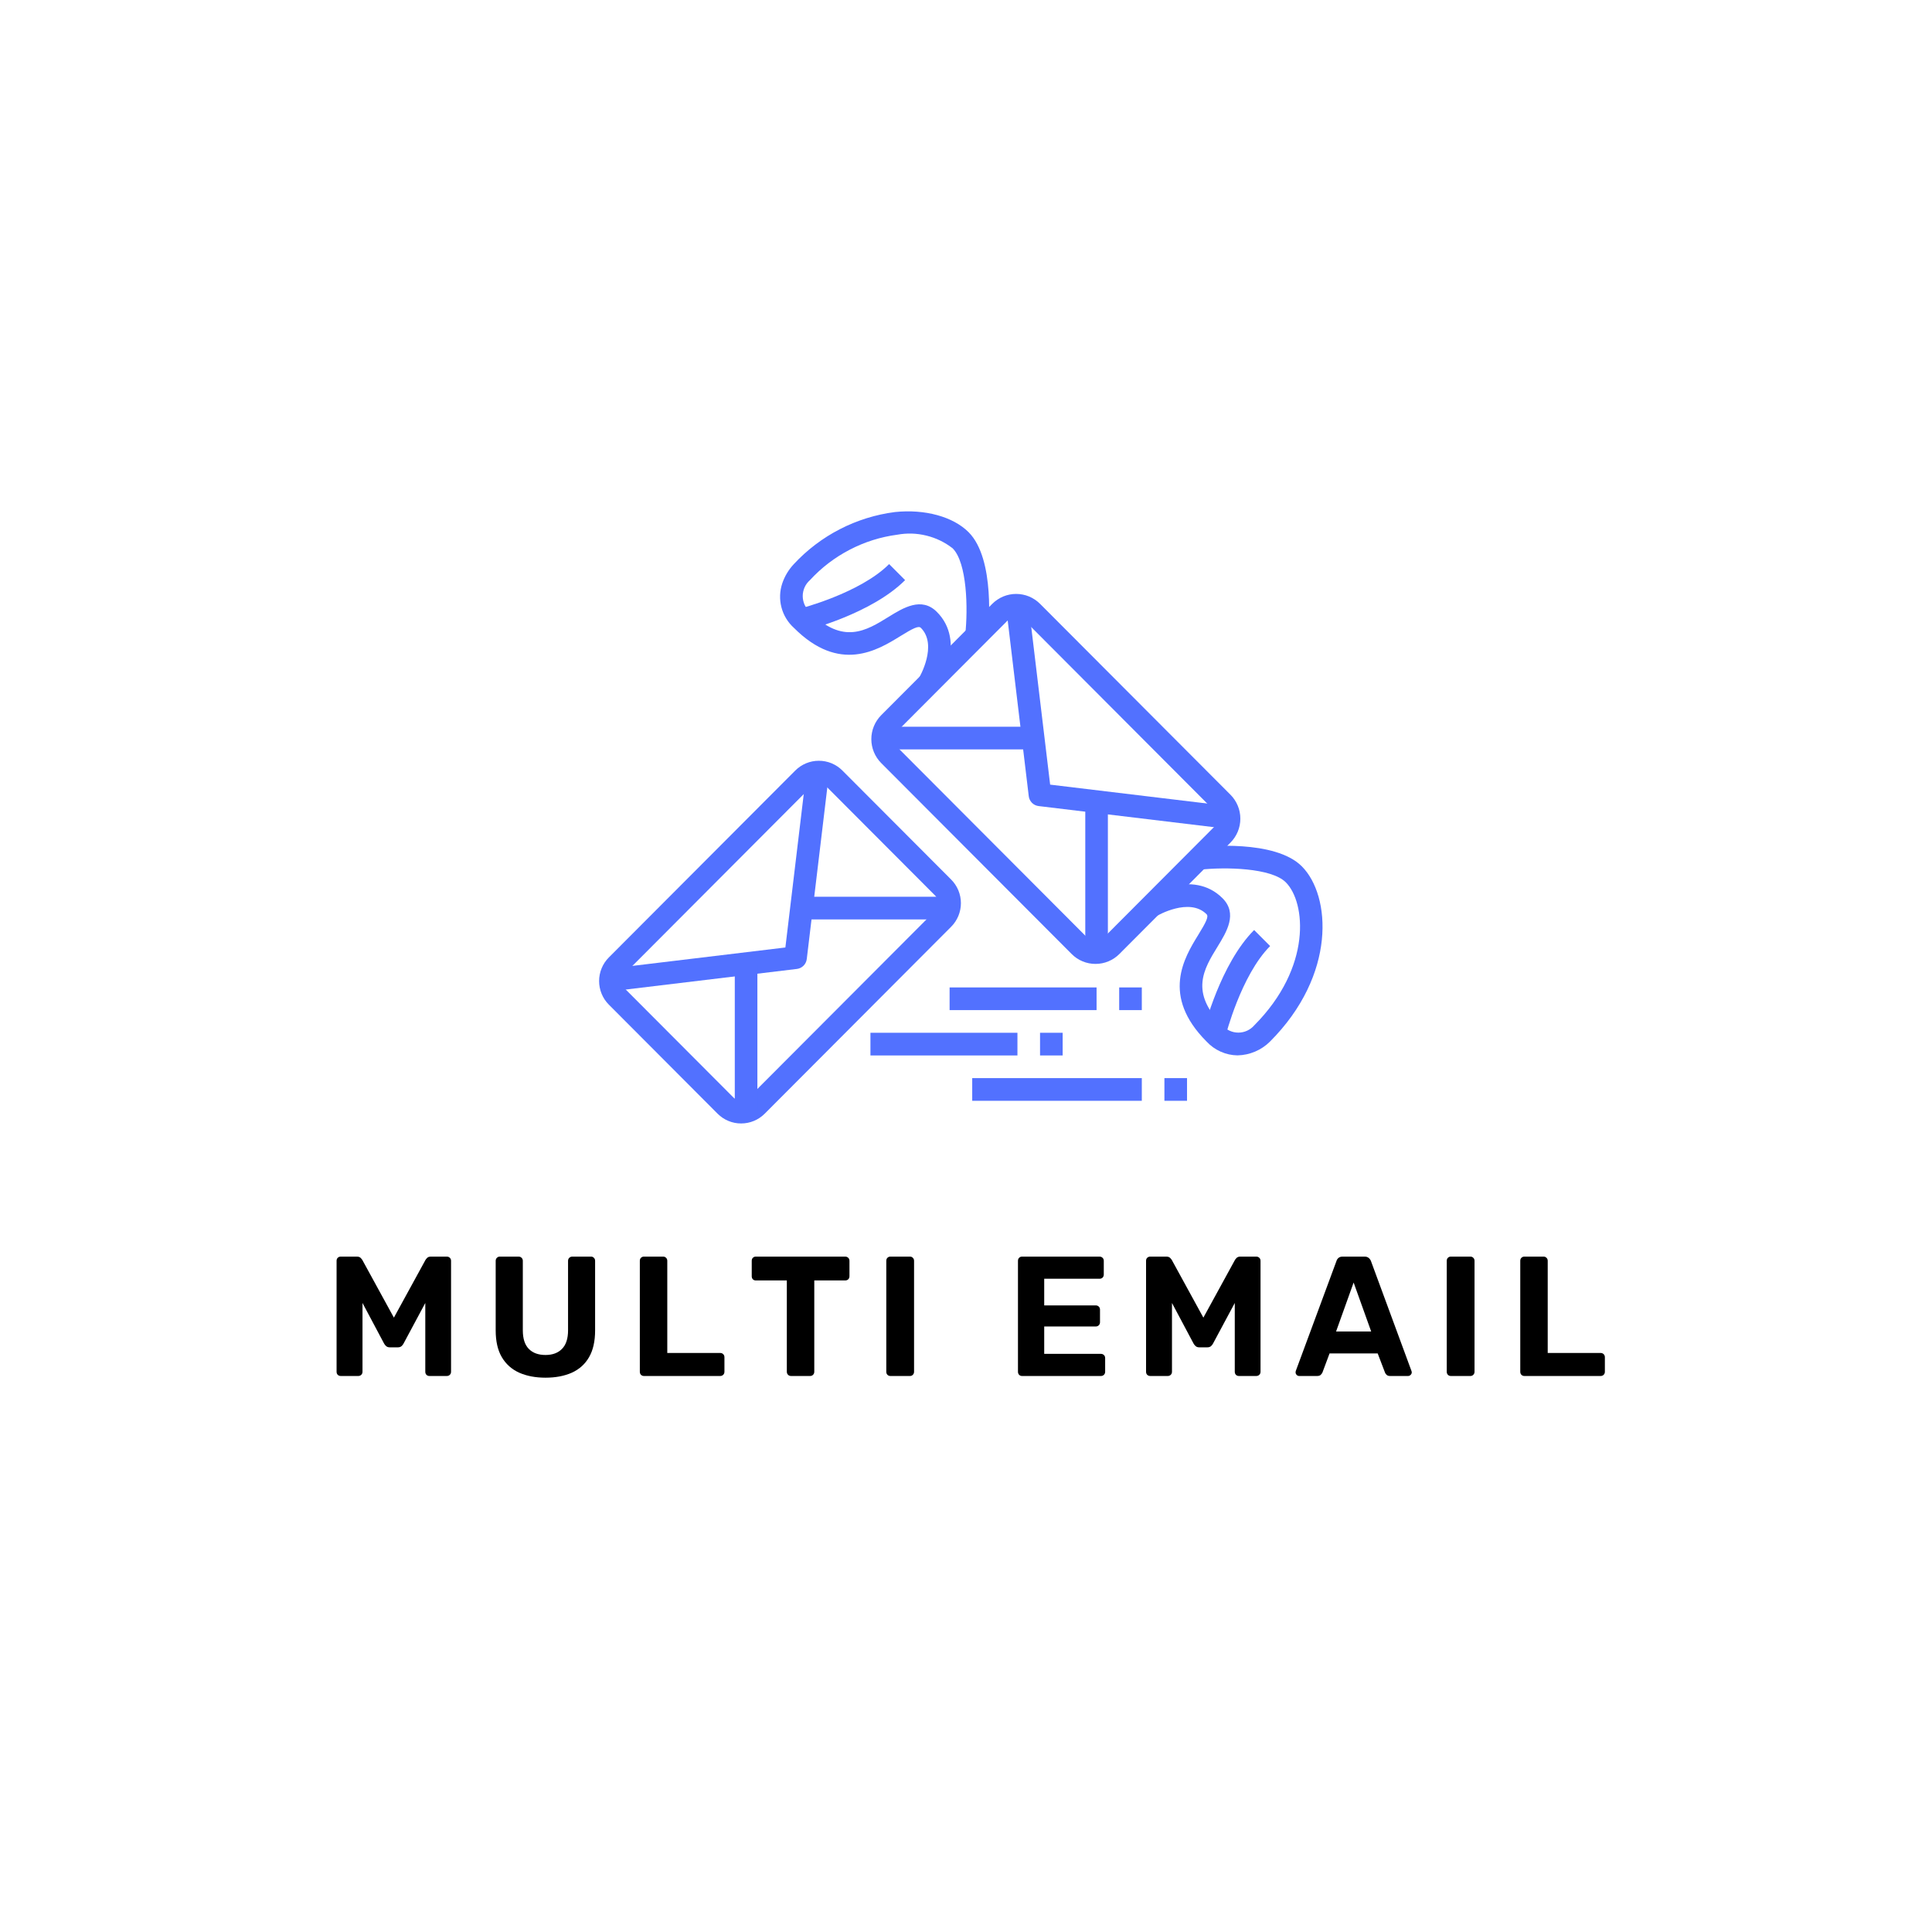
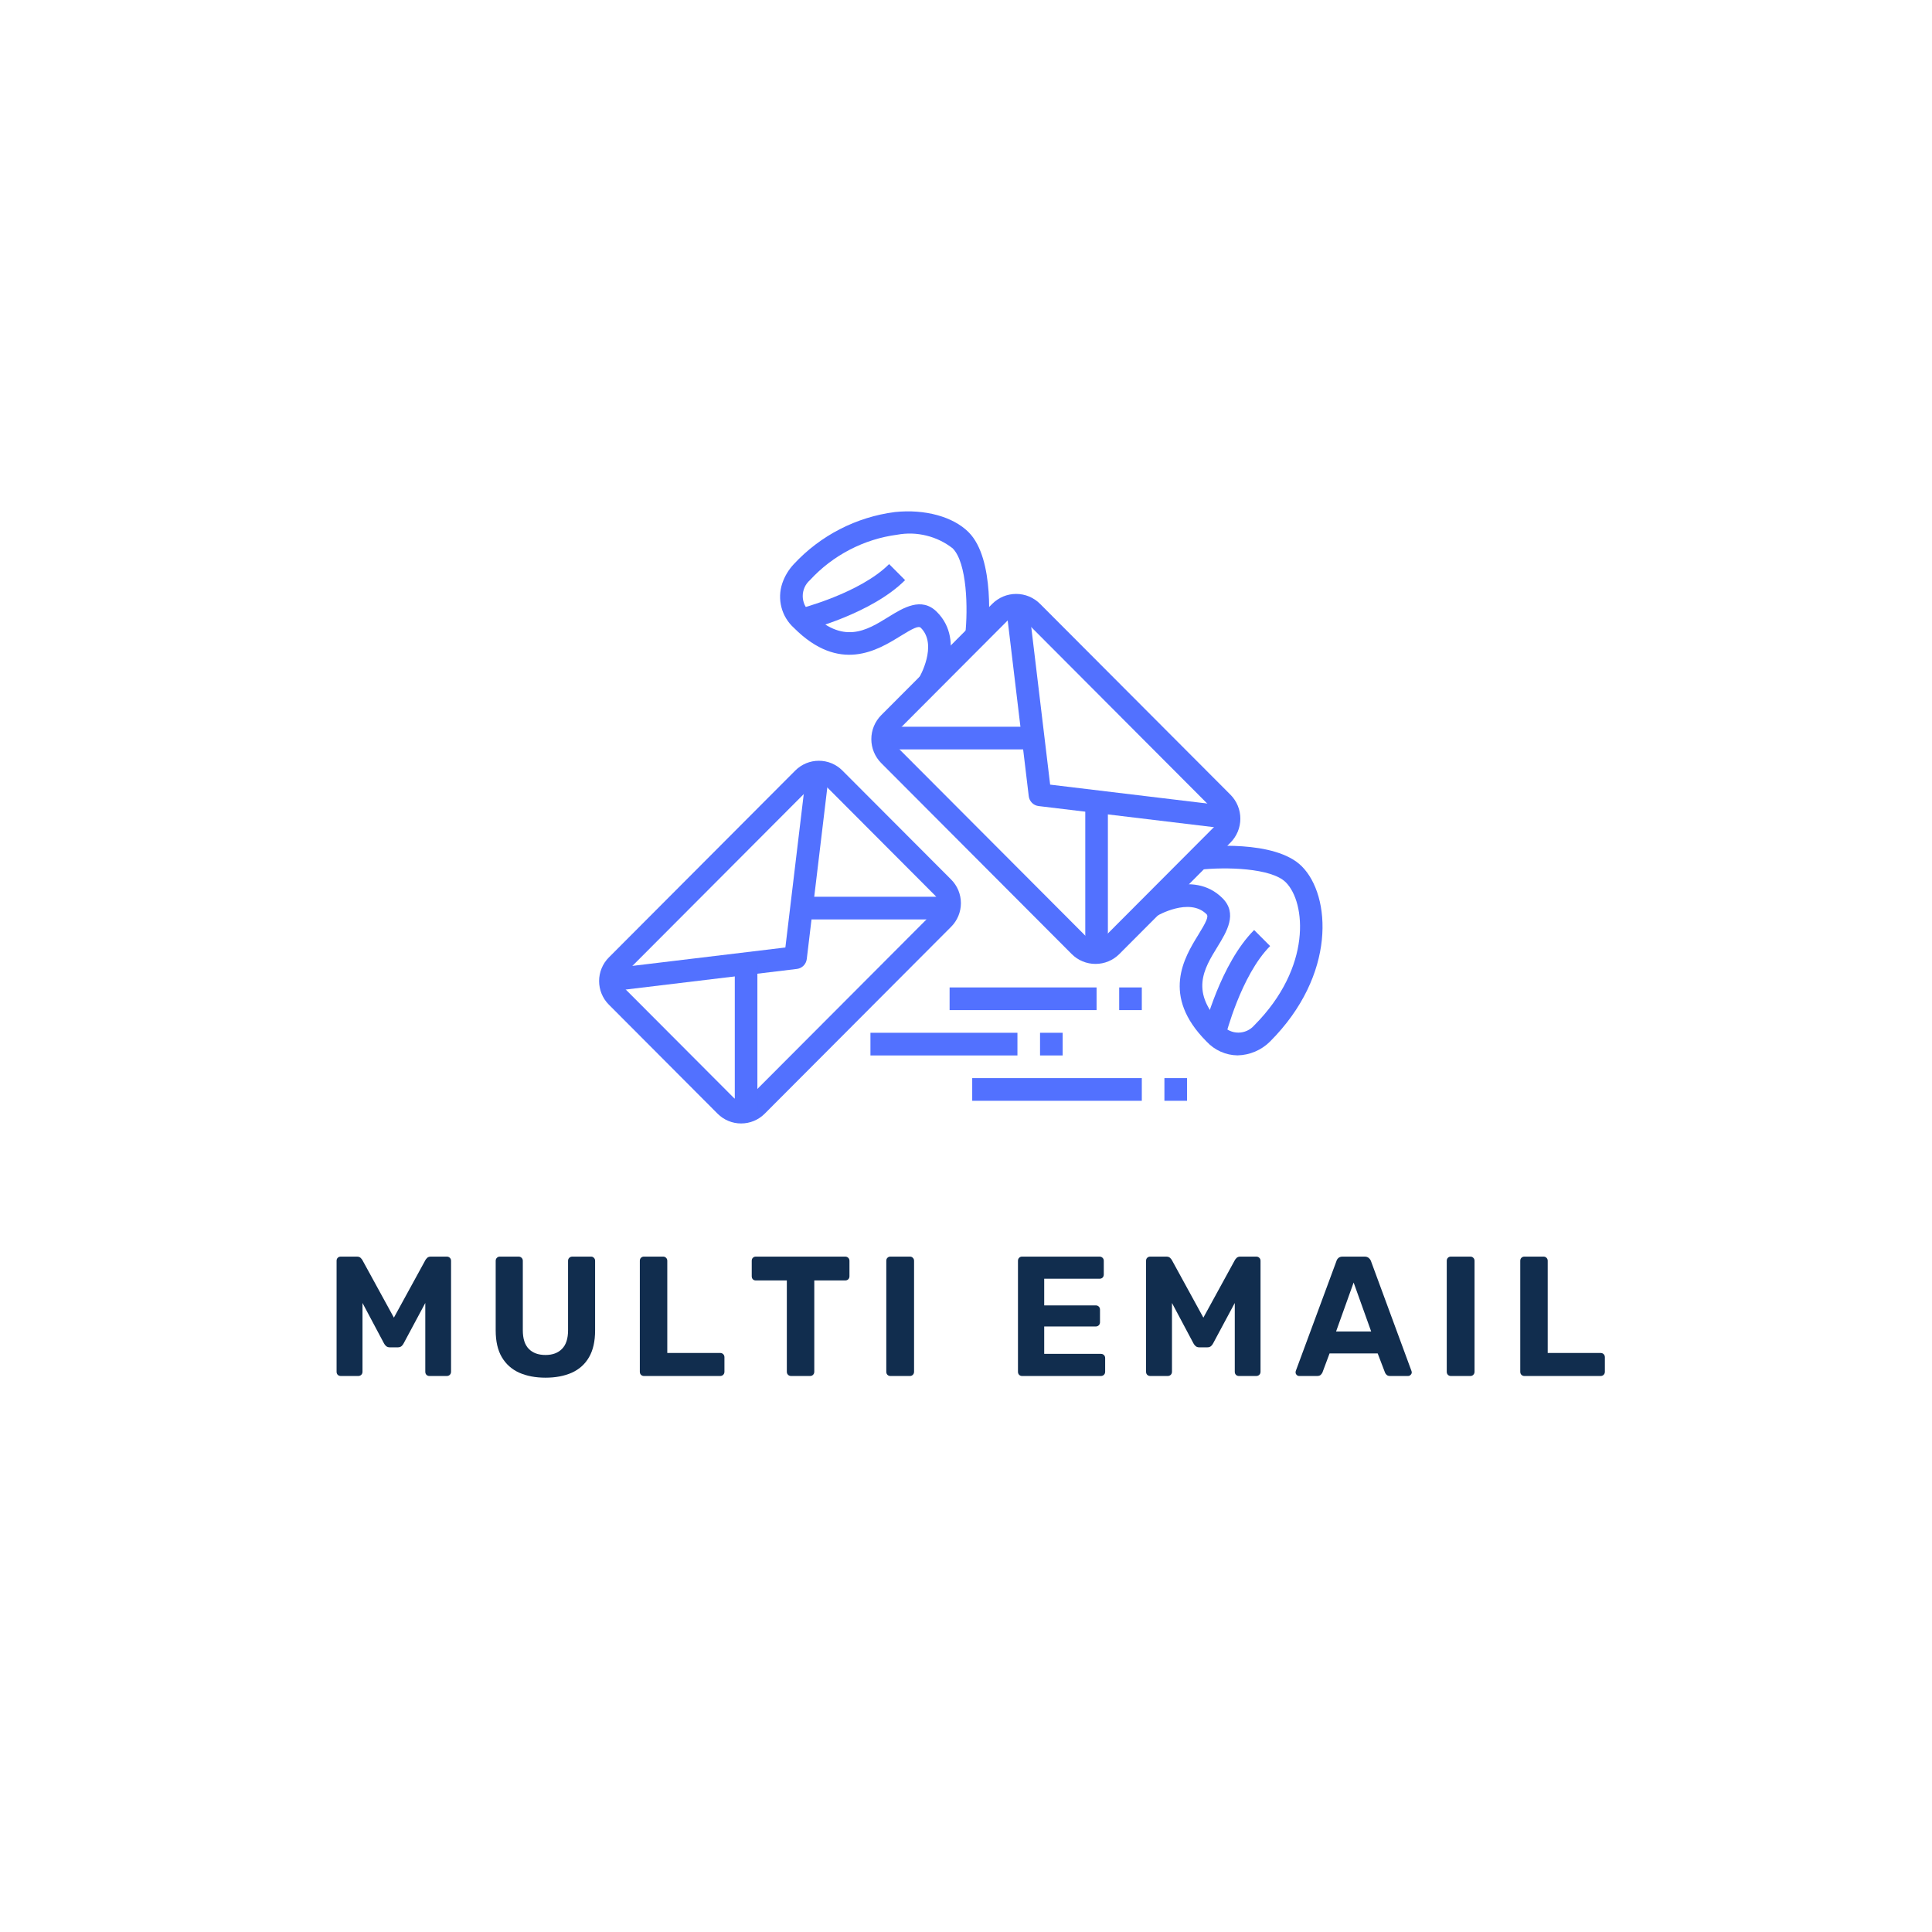
<svg xmlns="http://www.w3.org/2000/svg" width="500" height="500" preserveAspectRatio="xMidYMid meet" version="1.0" viewBox="0 0 375 375" zoomAndPan="magnify">
  <defs>
    <clipPath id="62e9aadf65">
      <path d="M 116 147 L 187 147 L 187 218.062 L 116 218.062 Z M 116 147" clip-rule="nonzero" />
    </clipPath>
  </defs>
  <path fill="#5271ff" fill-opacity="1" fill-rule="nonzero" d="M 212.641 187.094 C 211.77 187.094 210.934 186.93 210.133 186.598 C 209.328 186.266 208.621 185.789 208.008 185.172 L 171.039 148.109 C 170.734 147.805 170.465 147.473 170.227 147.113 C 169.988 146.754 169.785 146.375 169.621 145.977 C 169.457 145.578 169.332 145.168 169.25 144.746 C 169.164 144.324 169.125 143.895 169.125 143.465 C 169.125 143.031 169.164 142.605 169.25 142.184 C 169.332 141.762 169.457 141.352 169.621 140.953 C 169.785 140.555 169.988 140.176 170.227 139.816 C 170.465 139.457 170.734 139.125 171.039 138.82 L 192.602 117.199 C 192.906 116.895 193.238 116.625 193.598 116.387 C 193.953 116.145 194.332 115.945 194.73 115.777 C 195.125 115.613 195.535 115.488 195.957 115.406 C 196.379 115.32 196.805 115.281 197.234 115.281 C 197.664 115.281 198.09 115.32 198.512 115.406 C 198.934 115.488 199.344 115.613 199.742 115.777 C 200.141 115.945 200.516 116.145 200.875 116.387 C 201.234 116.625 201.562 116.895 201.867 117.199 L 238.836 154.258 C 239.141 154.562 239.41 154.895 239.648 155.254 C 239.887 155.613 240.09 155.992 240.254 156.391 C 240.418 156.789 240.543 157.199 240.625 157.621 C 240.711 158.043 240.75 158.473 240.75 158.902 C 240.75 159.336 240.711 159.762 240.625 160.184 C 240.543 160.605 240.418 161.016 240.254 161.414 C 240.09 161.812 239.887 162.191 239.648 162.551 C 239.41 162.91 239.141 163.242 238.836 163.547 L 217.273 185.168 C 216.656 185.785 215.949 186.262 215.148 186.594 C 214.344 186.93 213.508 187.094 212.641 187.094 Z M 211.102 182.062 C 211.305 182.266 211.539 182.422 211.805 182.531 C 212.07 182.641 212.348 182.695 212.633 182.695 C 212.918 182.695 213.195 182.641 213.461 182.531 C 213.727 182.422 213.961 182.266 214.164 182.062 L 235.727 160.441 C 235.93 160.238 236.086 160.004 236.195 159.738 C 236.305 159.473 236.359 159.195 236.359 158.906 C 236.359 158.621 236.305 158.344 236.195 158.078 C 236.086 157.812 235.93 157.578 235.727 157.375 L 198.762 120.312 C 198.559 120.109 198.328 119.953 198.062 119.844 C 197.797 119.734 197.52 119.68 197.234 119.68 C 196.949 119.68 196.672 119.734 196.406 119.844 C 196.141 119.953 195.91 120.109 195.707 120.312 L 174.141 141.938 C 173.938 142.141 173.781 142.375 173.672 142.641 C 173.562 142.906 173.508 143.184 173.508 143.473 C 173.508 143.758 173.562 144.035 173.672 144.301 C 173.781 144.566 173.938 144.801 174.141 145.004 Z M 211.102 182.062" />
  <path fill="#5271ff" fill-opacity="1" fill-rule="nonzero" d="M 238.285 160.875 L 201.598 156.457 C 201.352 156.43 201.121 156.359 200.898 156.254 C 200.676 156.145 200.48 156.004 200.305 155.832 C 200.133 155.656 199.992 155.457 199.883 155.238 C 199.777 155.016 199.707 154.781 199.68 154.539 L 195.273 117.75 L 199.629 117.227 L 203.832 152.297 L 238.809 156.504 Z M 238.285 160.875" />
  <path fill="#5271ff" fill-opacity="1" fill-rule="nonzero" d="M 171.148 141.059 L 199.68 141.059 L 199.68 145.457 L 171.148 145.457 Z M 171.148 141.059" />
  <path fill="#5271ff" fill-opacity="1" fill-rule="nonzero" d="M 210.652 156.457 L 215.039 156.457 L 215.039 185.062 L 210.652 185.062 Z M 210.652 156.457" />
  <path fill="#5271ff" fill-opacity="1" fill-rule="nonzero" d="M 240.203 204.848 C 239.062 204.832 237.969 204.59 236.922 204.121 C 235.879 203.656 234.969 203 234.191 202.16 C 225.324 193.27 229.871 185.863 232.594 181.438 C 234.094 179 234.645 177.906 234.191 177.449 C 230.848 174.102 224.609 177.75 224.535 177.785 L 222.281 174.008 C 222.656 173.789 231.52 168.559 237.285 174.34 C 240.277 177.328 238.082 180.879 236.328 183.742 C 233.648 188.102 230.875 192.609 237.293 199.039 C 237.484 199.258 237.699 199.457 237.934 199.629 C 238.168 199.801 238.414 199.949 238.68 200.066 C 238.945 200.188 239.219 200.277 239.504 200.34 C 239.789 200.398 240.078 200.43 240.367 200.43 C 240.66 200.43 240.945 200.398 241.23 200.336 C 241.516 200.273 241.789 200.184 242.055 200.062 C 242.316 199.941 242.566 199.793 242.801 199.621 C 243.035 199.445 243.246 199.25 243.438 199.031 C 254.699 187.738 253.453 175.141 249.582 171.266 C 246.766 168.441 237.852 168.258 232.891 168.809 L 232.406 164.438 C 233.945 164.27 247.473 162.926 252.684 168.156 C 258.355 173.84 259.426 189.219 246.523 202.152 C 245.684 202.992 244.715 203.645 243.625 204.109 C 242.531 204.574 241.391 204.82 240.203 204.848 Z M 240.203 204.848" />
  <path fill="#5271ff" fill-opacity="1" fill-rule="nonzero" d="M 237.863 201.137 L 233.605 200.07 C 233.738 199.543 236.91 187.051 243.426 180.516 L 246.531 183.629 C 240.871 189.309 237.902 201.02 237.863 201.137 Z M 237.863 201.137" />
  <path fill="#5271ff" fill-opacity="1" fill-rule="nonzero" d="M 182.172 133.797 L 178.41 131.531 C 178.445 131.477 182.082 125.219 178.738 121.863 C 178.281 121.41 177.203 121.965 174.762 123.469 C 170.348 126.191 162.965 130.758 154.094 121.863 C 153.508 121.336 153.008 120.73 152.598 120.055 C 152.184 119.375 151.879 118.656 151.68 117.887 C 151.477 117.121 151.391 116.34 151.418 115.551 C 151.445 114.758 151.586 113.984 151.836 113.234 C 152.32 111.816 153.074 110.566 154.098 109.477 C 155.379 108.098 156.77 106.84 158.27 105.703 C 159.77 104.566 161.352 103.57 163.027 102.711 C 164.699 101.848 166.434 101.141 168.227 100.582 C 170.023 100.023 171.852 99.625 173.715 99.387 C 179.52 98.781 185 100.285 188.008 103.301 C 193.227 108.531 191.891 122.102 191.719 123.633 L 187.355 123.145 C 187.902 118.176 187.719 109.234 184.906 106.426 C 183.383 105.242 181.688 104.422 179.816 103.961 C 177.945 103.5 176.062 103.441 174.168 103.785 C 170.914 104.215 167.828 105.191 164.914 106.707 C 162 108.223 159.43 110.191 157.203 112.609 C 156.984 112.805 156.789 113.016 156.613 113.25 C 156.441 113.484 156.293 113.734 156.172 114 C 156.055 114.266 155.961 114.543 155.902 114.828 C 155.84 115.113 155.809 115.398 155.809 115.691 C 155.809 115.984 155.84 116.27 155.902 116.555 C 155.961 116.84 156.055 117.117 156.172 117.383 C 156.293 117.648 156.441 117.898 156.613 118.133 C 156.789 118.367 156.984 118.578 157.203 118.773 C 163.621 125.203 168.117 122.43 172.461 119.742 C 175.312 117.98 178.863 115.781 181.848 118.773 C 187.609 124.523 182.398 133.41 182.172 133.797 Z M 182.172 133.797" />
  <path fill="#5271ff" fill-opacity="1" fill-rule="nonzero" d="M 156.18 122.434 L 155.113 118.176 C 155.23 118.145 166.926 115.156 172.578 109.488 L 175.68 112.602 C 169.172 119.125 156.707 122.305 156.18 122.434 Z M 156.18 122.434" />
  <g clip-path="url(#62e9aadf65)">
    <path fill="#5271ff" fill-opacity="1" fill-rule="nonzero" d="M 143.855 218.062 C 143 218.066 142.176 217.902 141.387 217.574 C 140.594 217.246 139.895 216.777 139.289 216.172 L 118.176 195 C 117.875 194.699 117.609 194.375 117.371 194.02 C 117.137 193.664 116.938 193.293 116.777 192.898 C 116.613 192.508 116.492 192.102 116.41 191.684 C 116.324 191.266 116.285 190.848 116.285 190.422 C 116.285 189.996 116.324 189.574 116.41 189.156 C 116.492 188.738 116.613 188.336 116.777 187.941 C 116.938 187.547 117.137 187.176 117.371 186.82 C 117.609 186.469 117.875 186.141 118.176 185.84 L 154.367 149.555 C 154.668 149.254 154.996 148.988 155.348 148.75 C 155.703 148.516 156.074 148.316 156.465 148.152 C 156.859 147.992 157.262 147.867 157.676 147.785 C 158.094 147.703 158.512 147.664 158.938 147.664 C 159.359 147.664 159.781 147.703 160.195 147.785 C 160.613 147.867 161.016 147.992 161.41 148.152 C 161.801 148.316 162.172 148.516 162.523 148.75 C 162.879 148.988 163.203 149.254 163.504 149.555 L 184.617 170.719 C 184.918 171.02 185.188 171.348 185.422 171.703 C 185.656 172.055 185.855 172.43 186.02 172.82 C 186.18 173.215 186.305 173.621 186.387 174.039 C 186.469 174.453 186.512 174.875 186.512 175.301 C 186.512 175.727 186.469 176.148 186.387 176.566 C 186.305 176.98 186.18 177.387 186.02 177.781 C 185.855 178.172 185.656 178.547 185.422 178.898 C 185.188 179.254 184.918 179.582 184.617 179.883 L 148.426 216.168 C 147.82 216.773 147.121 217.242 146.332 217.57 C 145.539 217.898 144.715 218.062 143.855 218.062 Z M 158.938 152.059 C 158.367 152.059 157.879 152.258 157.473 152.664 L 121.281 188.953 C 121.086 189.148 120.938 189.371 120.832 189.625 C 120.727 189.883 120.672 190.145 120.672 190.422 C 120.672 190.695 120.727 190.961 120.832 191.215 C 120.938 191.473 121.086 191.695 121.281 191.891 L 142.391 213.055 C 142.586 213.25 142.809 213.398 143.062 213.504 C 143.316 213.609 143.582 213.66 143.855 213.66 C 144.129 213.66 144.395 213.609 144.648 213.504 C 144.898 213.398 145.125 213.25 145.32 213.055 L 181.516 176.77 C 181.711 176.574 181.859 176.348 181.965 176.094 C 182.07 175.84 182.121 175.574 182.121 175.301 C 182.121 175.023 182.07 174.758 181.965 174.504 C 181.859 174.25 181.711 174.027 181.516 173.832 L 160.402 152.664 C 160 152.258 159.512 152.059 158.938 152.059 Z M 158.938 152.059" />
  </g>
  <path fill="#5271ff" fill-opacity="1" fill-rule="nonzero" d="M 118.754 192.395 L 118.23 188.023 L 152.441 183.906 L 156.547 149.609 L 160.906 150.133 L 156.594 186.145 C 156.562 186.391 156.496 186.625 156.387 186.844 C 156.281 187.066 156.141 187.266 155.965 187.438 C 155.793 187.613 155.594 187.754 155.375 187.863 C 155.152 187.969 154.922 188.039 154.676 188.07 Z M 118.754 192.395" />
  <path fill="#5271ff" fill-opacity="1" fill-rule="nonzero" d="M 142.621 187.262 L 147.008 187.262 L 147.008 215.863 L 142.621 215.863 Z M 142.621 187.262" />
  <path fill="#5271ff" fill-opacity="1" fill-rule="nonzero" d="M 155.785 174.059 L 184.316 174.059 L 184.316 178.461 L 155.785 178.461 Z M 155.785 174.059" />
  <path fill="#5271ff" fill-opacity="1" fill-rule="nonzero" d="M 168.953 200.461 L 197.484 200.461 L 197.484 204.863 L 168.953 204.863 Z M 168.953 200.461" />
  <path fill="#5271ff" fill-opacity="1" fill-rule="nonzero" d="M 201.871 200.461 L 206.262 200.461 L 206.262 204.863 L 201.871 204.863 Z M 201.871 200.461" />
  <path fill="#5271ff" fill-opacity="1" fill-rule="nonzero" d="M 188.707 209.262 L 221.625 209.262 L 221.625 213.664 L 188.707 213.664 Z M 188.707 209.262" />
  <path fill="#5271ff" fill-opacity="1" fill-rule="nonzero" d="M 226.012 209.262 L 230.402 209.262 L 230.402 213.664 L 226.012 213.664 Z M 226.012 209.262" />
  <path fill="#5271ff" fill-opacity="1" fill-rule="nonzero" d="M 184.316 191.66 L 212.844 191.66 L 212.844 196.062 L 184.316 196.062 Z M 184.316 191.66" />
  <path fill="#5271ff" fill-opacity="1" fill-rule="nonzero" d="M 217.234 191.66 L 221.625 191.66 L 221.625 196.062 L 217.234 196.062 Z M 217.234 191.66" />
-   <g fill="#000" fill-opacity="1">
+   <g fill="#112D4E" fill-opacity="1">
    <g>
      <g>
        <path d="M 3.281 0 C 3.031 0 2.828 -0.078 2.672 -0.234 C 2.523 -0.391 2.453 -0.586 2.453 -0.828 L 2.453 -22.344 C 2.453 -22.594 2.523 -22.789 2.672 -22.938 C 2.828 -23.094 3.031 -23.172 3.281 -23.172 L 6.391 -23.172 C 6.723 -23.172 6.973 -23.082 7.141 -22.906 C 7.305 -22.727 7.41 -22.598 7.453 -22.516 L 13.578 -11.328 L 19.703 -22.516 C 19.742 -22.598 19.848 -22.727 20.016 -22.906 C 20.18 -23.082 20.43 -23.172 20.766 -23.172 L 23.844 -23.172 C 24.082 -23.172 24.281 -23.094 24.438 -22.938 C 24.594 -22.789 24.672 -22.594 24.672 -22.344 L 24.672 -0.828 C 24.672 -0.586 24.594 -0.391 24.438 -0.234 C 24.281 -0.078 24.082 0 23.844 0 L 20.469 0 C 20.238 0 20.047 -0.078 19.891 -0.234 C 19.742 -0.391 19.672 -0.586 19.672 -0.828 L 19.672 -14.172 L 15.469 -6.328 C 15.375 -6.129 15.238 -5.953 15.062 -5.797 C 14.883 -5.641 14.645 -5.562 14.344 -5.562 L 12.781 -5.562 C 12.488 -5.562 12.254 -5.641 12.078 -5.797 C 11.898 -5.953 11.758 -6.129 11.656 -6.328 L 7.484 -14.172 L 7.484 -0.828 C 7.484 -0.586 7.406 -0.391 7.25 -0.234 C 7.094 -0.078 6.895 0 6.656 0 Z M 3.281 0" transform="translate(62.87708, 267.0792)" />
      </g>
    </g>
  </g>
-   <g fill="#000" fill-opacity="1">
+   <g fill="#112D4E" fill-opacity="1">
    <g>
      <g>
        <path d="M 11.922 0.328 C 9.973 0.328 8.27 0.004 6.812 -0.641 C 5.363 -1.297 4.238 -2.301 3.438 -3.656 C 2.645 -5.008 2.25 -6.738 2.25 -8.844 L 2.25 -22.344 C 2.25 -22.594 2.328 -22.789 2.484 -22.938 C 2.641 -23.094 2.828 -23.172 3.047 -23.172 L 6.688 -23.172 C 6.926 -23.172 7.125 -23.094 7.281 -22.938 C 7.438 -22.789 7.516 -22.594 7.516 -22.344 L 7.516 -8.875 C 7.516 -7.258 7.898 -6.055 8.672 -5.266 C 9.441 -4.473 10.523 -4.078 11.922 -4.078 C 13.285 -4.078 14.352 -4.473 15.125 -5.266 C 15.906 -6.055 16.297 -7.258 16.297 -8.875 L 16.297 -22.344 C 16.297 -22.594 16.375 -22.789 16.531 -22.938 C 16.695 -23.094 16.895 -23.172 17.125 -23.172 L 20.766 -23.172 C 20.984 -23.172 21.164 -23.094 21.312 -22.938 C 21.469 -22.789 21.547 -22.594 21.547 -22.344 L 21.547 -8.844 C 21.547 -6.738 21.156 -5.008 20.375 -3.656 C 19.594 -2.301 18.477 -1.297 17.031 -0.641 C 15.582 0.004 13.879 0.328 11.922 0.328 Z M 11.922 0.328" transform="translate(93.96264, 267.0792)" />
      </g>
    </g>
  </g>
-   <g fill="#000" fill-opacity="1">
+   <g fill="#112D4E" fill-opacity="1">
    <g>
      <g>
        <path d="M 3.25 0 C 3.02 0 2.828 -0.078 2.672 -0.234 C 2.523 -0.391 2.453 -0.586 2.453 -0.828 L 2.453 -22.344 C 2.453 -22.594 2.523 -22.789 2.672 -22.938 C 2.828 -23.094 3.02 -23.172 3.25 -23.172 L 6.984 -23.172 C 7.203 -23.172 7.391 -23.094 7.547 -22.938 C 7.703 -22.789 7.781 -22.594 7.781 -22.344 L 7.781 -4.469 L 18.047 -4.469 C 18.285 -4.469 18.484 -4.391 18.641 -4.234 C 18.797 -4.078 18.875 -3.879 18.875 -3.641 L 18.875 -0.828 C 18.875 -0.586 18.797 -0.391 18.641 -0.234 C 18.484 -0.078 18.285 0 18.047 0 Z M 3.25 0" transform="translate(121.7379, 267.0792)" />
      </g>
    </g>
  </g>
-   <g fill="#000" fill-opacity="1">
+   <g fill="#112D4E" fill-opacity="1">
    <g>
      <g>
        <path d="M 8.375 0 C 8.133 0 7.938 -0.078 7.781 -0.234 C 7.625 -0.391 7.547 -0.586 7.547 -0.828 L 7.547 -18.547 L 1.516 -18.547 C 1.297 -18.547 1.109 -18.617 0.953 -18.766 C 0.805 -18.922 0.734 -19.125 0.734 -19.375 L 0.734 -22.344 C 0.734 -22.594 0.805 -22.789 0.953 -22.938 C 1.109 -23.094 1.297 -23.172 1.516 -23.172 L 18.875 -23.172 C 19.113 -23.172 19.312 -23.094 19.469 -22.938 C 19.625 -22.789 19.703 -22.594 19.703 -22.344 L 19.703 -19.375 C 19.703 -19.125 19.625 -18.922 19.469 -18.766 C 19.312 -18.617 19.113 -18.547 18.875 -18.547 L 12.875 -18.547 L 12.875 -0.828 C 12.875 -0.586 12.797 -0.391 12.641 -0.234 C 12.492 -0.078 12.297 0 12.047 0 Z M 8.375 0" transform="translate(145.1766, 267.0792)" />
      </g>
    </g>
  </g>
-   <g fill="#000" fill-opacity="1">
+   <g fill="#112D4E" fill-opacity="1">
    <g>
      <g>
        <path d="M 3.25 0 C 3.02 0 2.828 -0.078 2.672 -0.234 C 2.523 -0.391 2.453 -0.586 2.453 -0.828 L 2.453 -22.344 C 2.453 -22.594 2.523 -22.789 2.672 -22.938 C 2.828 -23.094 3.02 -23.172 3.25 -23.172 L 7.047 -23.172 C 7.273 -23.172 7.461 -23.094 7.609 -22.938 C 7.766 -22.789 7.844 -22.594 7.844 -22.344 L 7.844 -0.828 C 7.844 -0.586 7.766 -0.391 7.609 -0.234 C 7.461 -0.078 7.273 0 7.047 0 Z M 3.25 0" transform="translate(169.5753, 267.0792)" />
      </g>
    </g>
  </g>
-   <g fill="#000" fill-opacity="1">
+   <g fill="#112D4E" fill-opacity="1">
    <g>
      <g>
        <path d="M 3.25 0 C 3.02 0 2.828 -0.078 2.672 -0.234 C 2.523 -0.391 2.453 -0.586 2.453 -0.828 L 2.453 -22.344 C 2.453 -22.594 2.523 -22.789 2.672 -22.938 C 2.828 -23.094 3.02 -23.172 3.25 -23.172 L 18.281 -23.172 C 18.52 -23.172 18.719 -23.094 18.875 -22.938 C 19.031 -22.789 19.109 -22.594 19.109 -22.344 L 19.109 -19.703 C 19.109 -19.453 19.031 -19.25 18.875 -19.094 C 18.719 -18.945 18.52 -18.875 18.281 -18.875 L 7.547 -18.875 L 7.547 -13.703 L 17.547 -13.703 C 17.785 -13.703 17.984 -13.625 18.141 -13.469 C 18.297 -13.32 18.375 -13.125 18.375 -12.875 L 18.375 -10.422 C 18.375 -10.203 18.297 -10.008 18.141 -9.844 C 17.984 -9.688 17.785 -9.609 17.547 -9.609 L 7.547 -9.609 L 7.547 -4.297 L 18.547 -4.297 C 18.785 -4.297 18.984 -4.219 19.141 -4.062 C 19.297 -3.914 19.375 -3.719 19.375 -3.469 L 19.375 -0.828 C 19.375 -0.586 19.297 -0.391 19.141 -0.234 C 18.984 -0.078 18.785 0 18.547 0 Z M 3.25 0" transform="translate(195.1341, 267.0792)" />
      </g>
    </g>
  </g>
-   <g fill="#000" fill-opacity="1">
+   <g fill="#112D4E" fill-opacity="1">
    <g>
      <g>
        <path d="M 3.281 0 C 3.031 0 2.828 -0.078 2.672 -0.234 C 2.523 -0.391 2.453 -0.586 2.453 -0.828 L 2.453 -22.344 C 2.453 -22.594 2.523 -22.789 2.672 -22.938 C 2.828 -23.094 3.031 -23.172 3.281 -23.172 L 6.391 -23.172 C 6.723 -23.172 6.973 -23.082 7.141 -22.906 C 7.305 -22.727 7.41 -22.598 7.453 -22.516 L 13.578 -11.328 L 19.703 -22.516 C 19.742 -22.598 19.848 -22.727 20.016 -22.906 C 20.18 -23.082 20.43 -23.172 20.766 -23.172 L 23.844 -23.172 C 24.082 -23.172 24.281 -23.094 24.438 -22.938 C 24.594 -22.789 24.672 -22.594 24.672 -22.344 L 24.672 -0.828 C 24.672 -0.586 24.594 -0.391 24.438 -0.234 C 24.281 -0.078 24.082 0 23.844 0 L 20.469 0 C 20.238 0 20.047 -0.078 19.891 -0.234 C 19.742 -0.391 19.672 -0.586 19.672 -0.828 L 19.672 -14.172 L 15.469 -6.328 C 15.375 -6.129 15.238 -5.953 15.062 -5.797 C 14.883 -5.641 14.645 -5.562 14.344 -5.562 L 12.781 -5.562 C 12.488 -5.562 12.254 -5.641 12.078 -5.797 C 11.898 -5.953 11.758 -6.129 11.656 -6.328 L 7.484 -14.172 L 7.484 -0.828 C 7.484 -0.586 7.406 -0.391 7.25 -0.234 C 7.094 -0.078 6.895 0 6.656 0 Z M 3.281 0" transform="translate(219.9963, 267.0792)" />
      </g>
    </g>
  </g>
-   <g fill="#000" fill-opacity="1">
+   <g fill="#112D4E" fill-opacity="1">
    <g>
      <g>
        <path d="M 1.094 0 C 0.895 0 0.727 -0.07 0.594 -0.219 C 0.457 -0.363 0.391 -0.52 0.391 -0.688 C 0.391 -0.801 0.406 -0.906 0.438 -1 L 8.312 -22.281 C 8.375 -22.52 8.504 -22.727 8.703 -22.906 C 8.898 -23.082 9.176 -23.172 9.531 -23.172 L 13.781 -23.172 C 14.125 -23.172 14.395 -23.082 14.594 -22.906 C 14.801 -22.727 14.945 -22.52 15.031 -22.281 L 22.875 -1 C 22.914 -0.906 22.938 -0.801 22.938 -0.688 C 22.938 -0.52 22.863 -0.363 22.719 -0.219 C 22.582 -0.07 22.414 0 22.219 0 L 18.734 0 C 18.43 0 18.203 -0.078 18.047 -0.234 C 17.891 -0.391 17.789 -0.531 17.75 -0.656 L 16.328 -4.375 L 6.984 -4.375 L 5.594 -0.656 C 5.531 -0.531 5.426 -0.391 5.281 -0.234 C 5.133 -0.078 4.895 0 4.562 0 Z M 8.25 -8.641 L 15.062 -8.641 L 11.656 -18.141 Z M 8.25 -8.641" transform="translate(251.0819, 267.0792)" />
      </g>
    </g>
  </g>
-   <g fill="#000" fill-opacity="1">
+   <g fill="#112D4E" fill-opacity="1">
    <g>
      <g>
        <path d="M 3.25 0 C 3.02 0 2.828 -0.078 2.672 -0.234 C 2.523 -0.391 2.453 -0.586 2.453 -0.828 L 2.453 -22.344 C 2.453 -22.594 2.523 -22.789 2.672 -22.938 C 2.828 -23.094 3.02 -23.172 3.25 -23.172 L 7.047 -23.172 C 7.273 -23.172 7.461 -23.094 7.609 -22.938 C 7.766 -22.789 7.844 -22.594 7.844 -22.344 L 7.844 -0.828 C 7.844 -0.586 7.766 -0.391 7.609 -0.234 C 7.461 -0.078 7.273 0 7.047 0 Z M 3.25 0" transform="translate(278.3605, 267.0792)" />
      </g>
    </g>
  </g>
-   <g fill="#000" fill-opacity="1">
+   <g fill="#112D4E" fill-opacity="1">
    <g>
      <g>
        <path d="M 3.25 0 C 3.02 0 2.828 -0.078 2.672 -0.234 C 2.523 -0.391 2.453 -0.586 2.453 -0.828 L 2.453 -22.344 C 2.453 -22.594 2.523 -22.789 2.672 -22.938 C 2.828 -23.094 3.02 -23.172 3.25 -23.172 L 6.984 -23.172 C 7.203 -23.172 7.391 -23.094 7.547 -22.938 C 7.703 -22.789 7.781 -22.594 7.781 -22.344 L 7.781 -4.469 L 18.047 -4.469 C 18.285 -4.469 18.484 -4.391 18.641 -4.234 C 18.797 -4.078 18.875 -3.879 18.875 -3.641 L 18.875 -0.828 C 18.875 -0.586 18.797 -0.391 18.641 -0.234 C 18.484 -0.078 18.285 0 18.047 0 Z M 3.25 0" transform="translate(292.6297, 267.0792)" />
      </g>
    </g>
  </g>
</svg>
